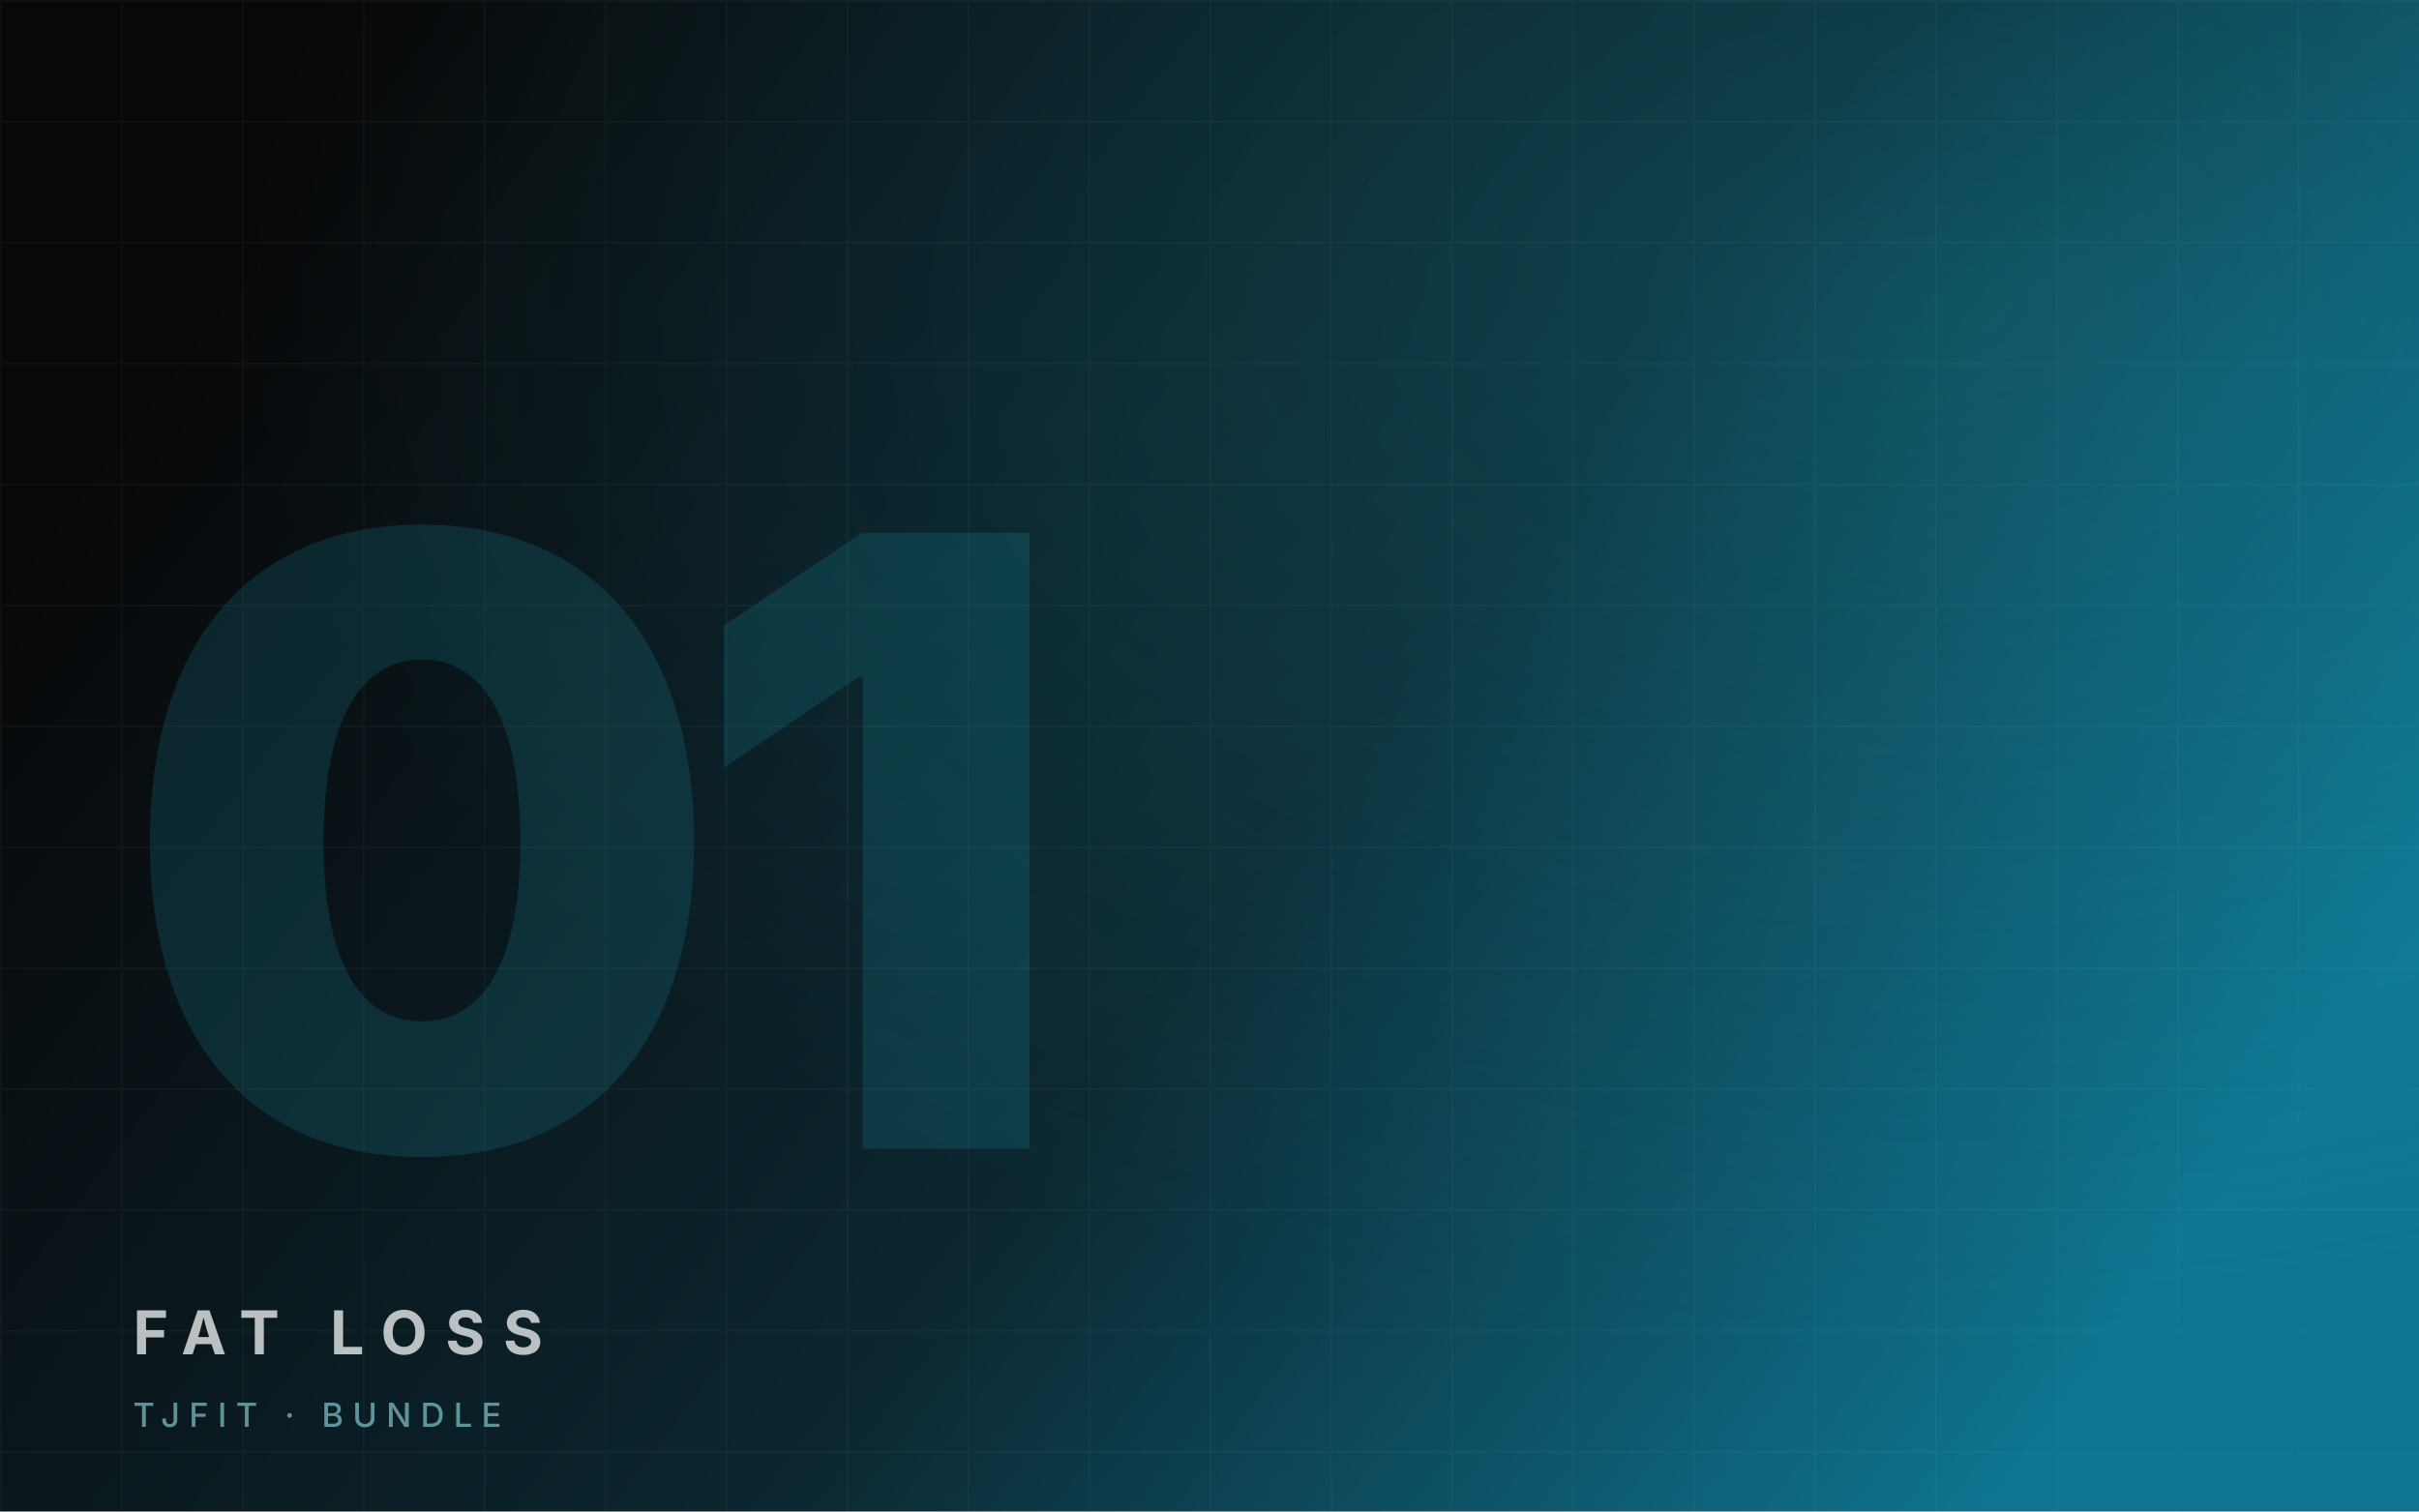
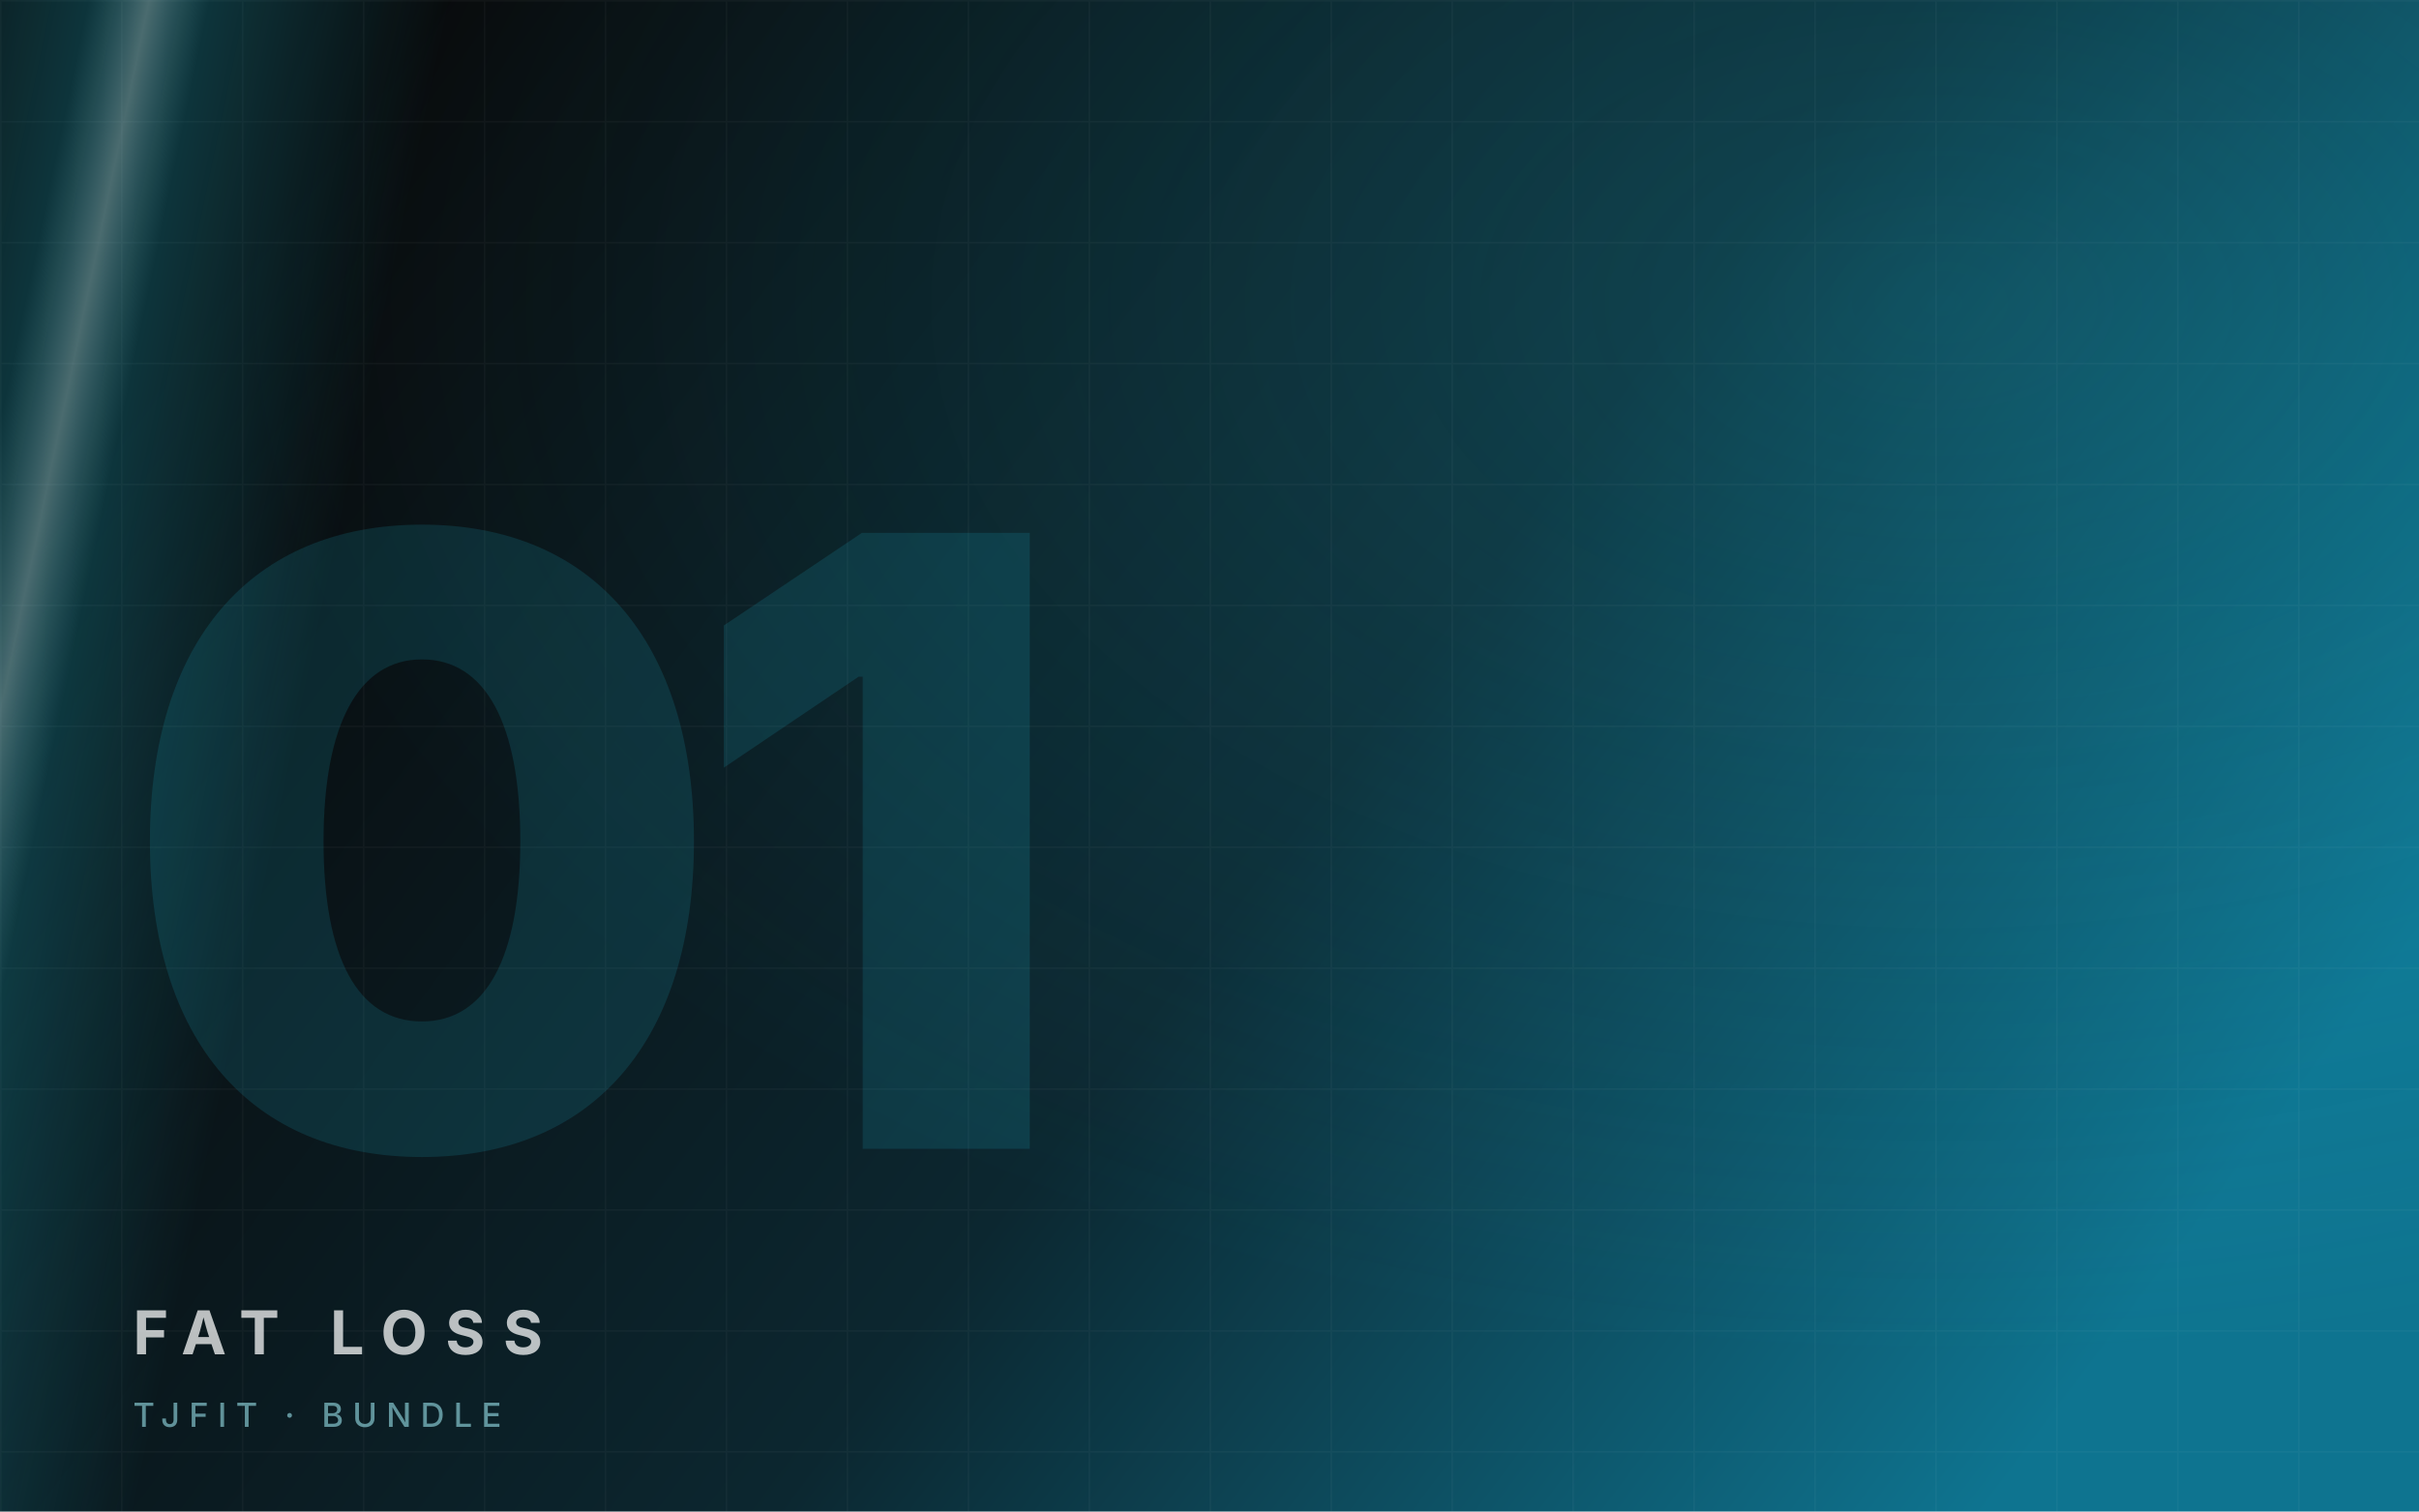
<svg xmlns="http://www.w3.org/2000/svg" viewBox="0 0 800 500" preserveAspectRatio="xMidYMid slice">
+   <style>
+     @keyframes tj-bundle-beam { 0% { transform: translateX(-1100px); } 100% { transform: translateX(2200px); } }
+     @keyframes tj-bundle-numeral { 0%, 100% { opacity: 0.13; } 50% { opacity: 0.20; } }
+     .tj-beam { animation: tj-bundle-beam 9s linear 0.9s infinite; }
+     .tj-numeral { animation: tj-bundle-numeral 4.5s ease-in-out infinite; }
+     @media (prefers-reduced-motion: reduce) {
+       .tj-beam, .tj-numeral { animation: none; }
+       .tj-beam { display: none; }
+     }
+   </style>
  <defs>
    <linearGradient id="g" x1="0.047" y1="0.289" x2="0.953" y2="0.711">
      <stop offset="0" stop-color="#080809" />
      <stop offset="0.55" stop-color="#0c2730" />
      <stop offset="1" stop-color="#0e7490" />
    </linearGradient>
    <radialGradient id="glow" cx="0.8" cy="0.2" r="0.7">
      <stop offset="0" stop-color="rgba(34,211,238,0.18)" />
      <stop offset="1" stop-color="rgba(34,211,238,0)" />
    </radialGradient>
+     <linearGradient id="beam" x1="0" y1="0" x2="1" y2="0">
+       <stop offset="0" stop-color="rgba(34,211,238,0)" />
+       <stop offset="0.4" stop-color="rgba(34,211,238,0.22)" />
+       <stop offset="0.5" stop-color="rgba(165,243,252,0.42)" />
+       <stop offset="0.6" stop-color="rgba(34,211,238,0.22)" />
+       <stop offset="1" stop-color="rgba(34,211,238,0)" />
+     </linearGradient>
    <pattern id="grid" width="40" height="40" patternUnits="userSpaceOnUse">
      <path d="M 40 0 L 0 0 0 40" fill="none" stroke="rgba(255,255,255,0.035)" stroke-width="1" />
    </pattern>
  </defs>
  <rect width="800" height="500" fill="url(#g)" />
  <rect width="800" height="500" fill="url(#glow)" />
  <rect width="800" height="500" fill="url(#grid)" />
-   <text x="40" y="380" font-family="system-ui,-apple-system,sans-serif" font-weight="900" font-size="280" fill="rgba(34,211,238,0.13)" letter-spacing="-12">01</text>
+   <g class="tj-beam" transform="skewX(-12)">
+     <rect x="-50" y="0" width="200" height="500" fill="url(#beam)" />
+   </g>
+   <text class="tj-numeral" x="40" y="380" font-family="system-ui,-apple-system,sans-serif" font-weight="900" font-size="280" fill="rgba(34,211,238,0.13)" letter-spacing="-12">01</text>
  <text x="44" y="448" font-family="system-ui,-apple-system,sans-serif" font-weight="700" font-size="20" fill="rgba(255,255,255,0.72)" letter-spacing="6">FAT LOSS</text>
  <text x="44" y="472" font-family="system-ui,-apple-system,sans-serif" font-weight="500" font-size="11" fill="rgba(165,243,252,0.55)" letter-spacing="3">TJFIT · BUNDLE</text>
</svg>
